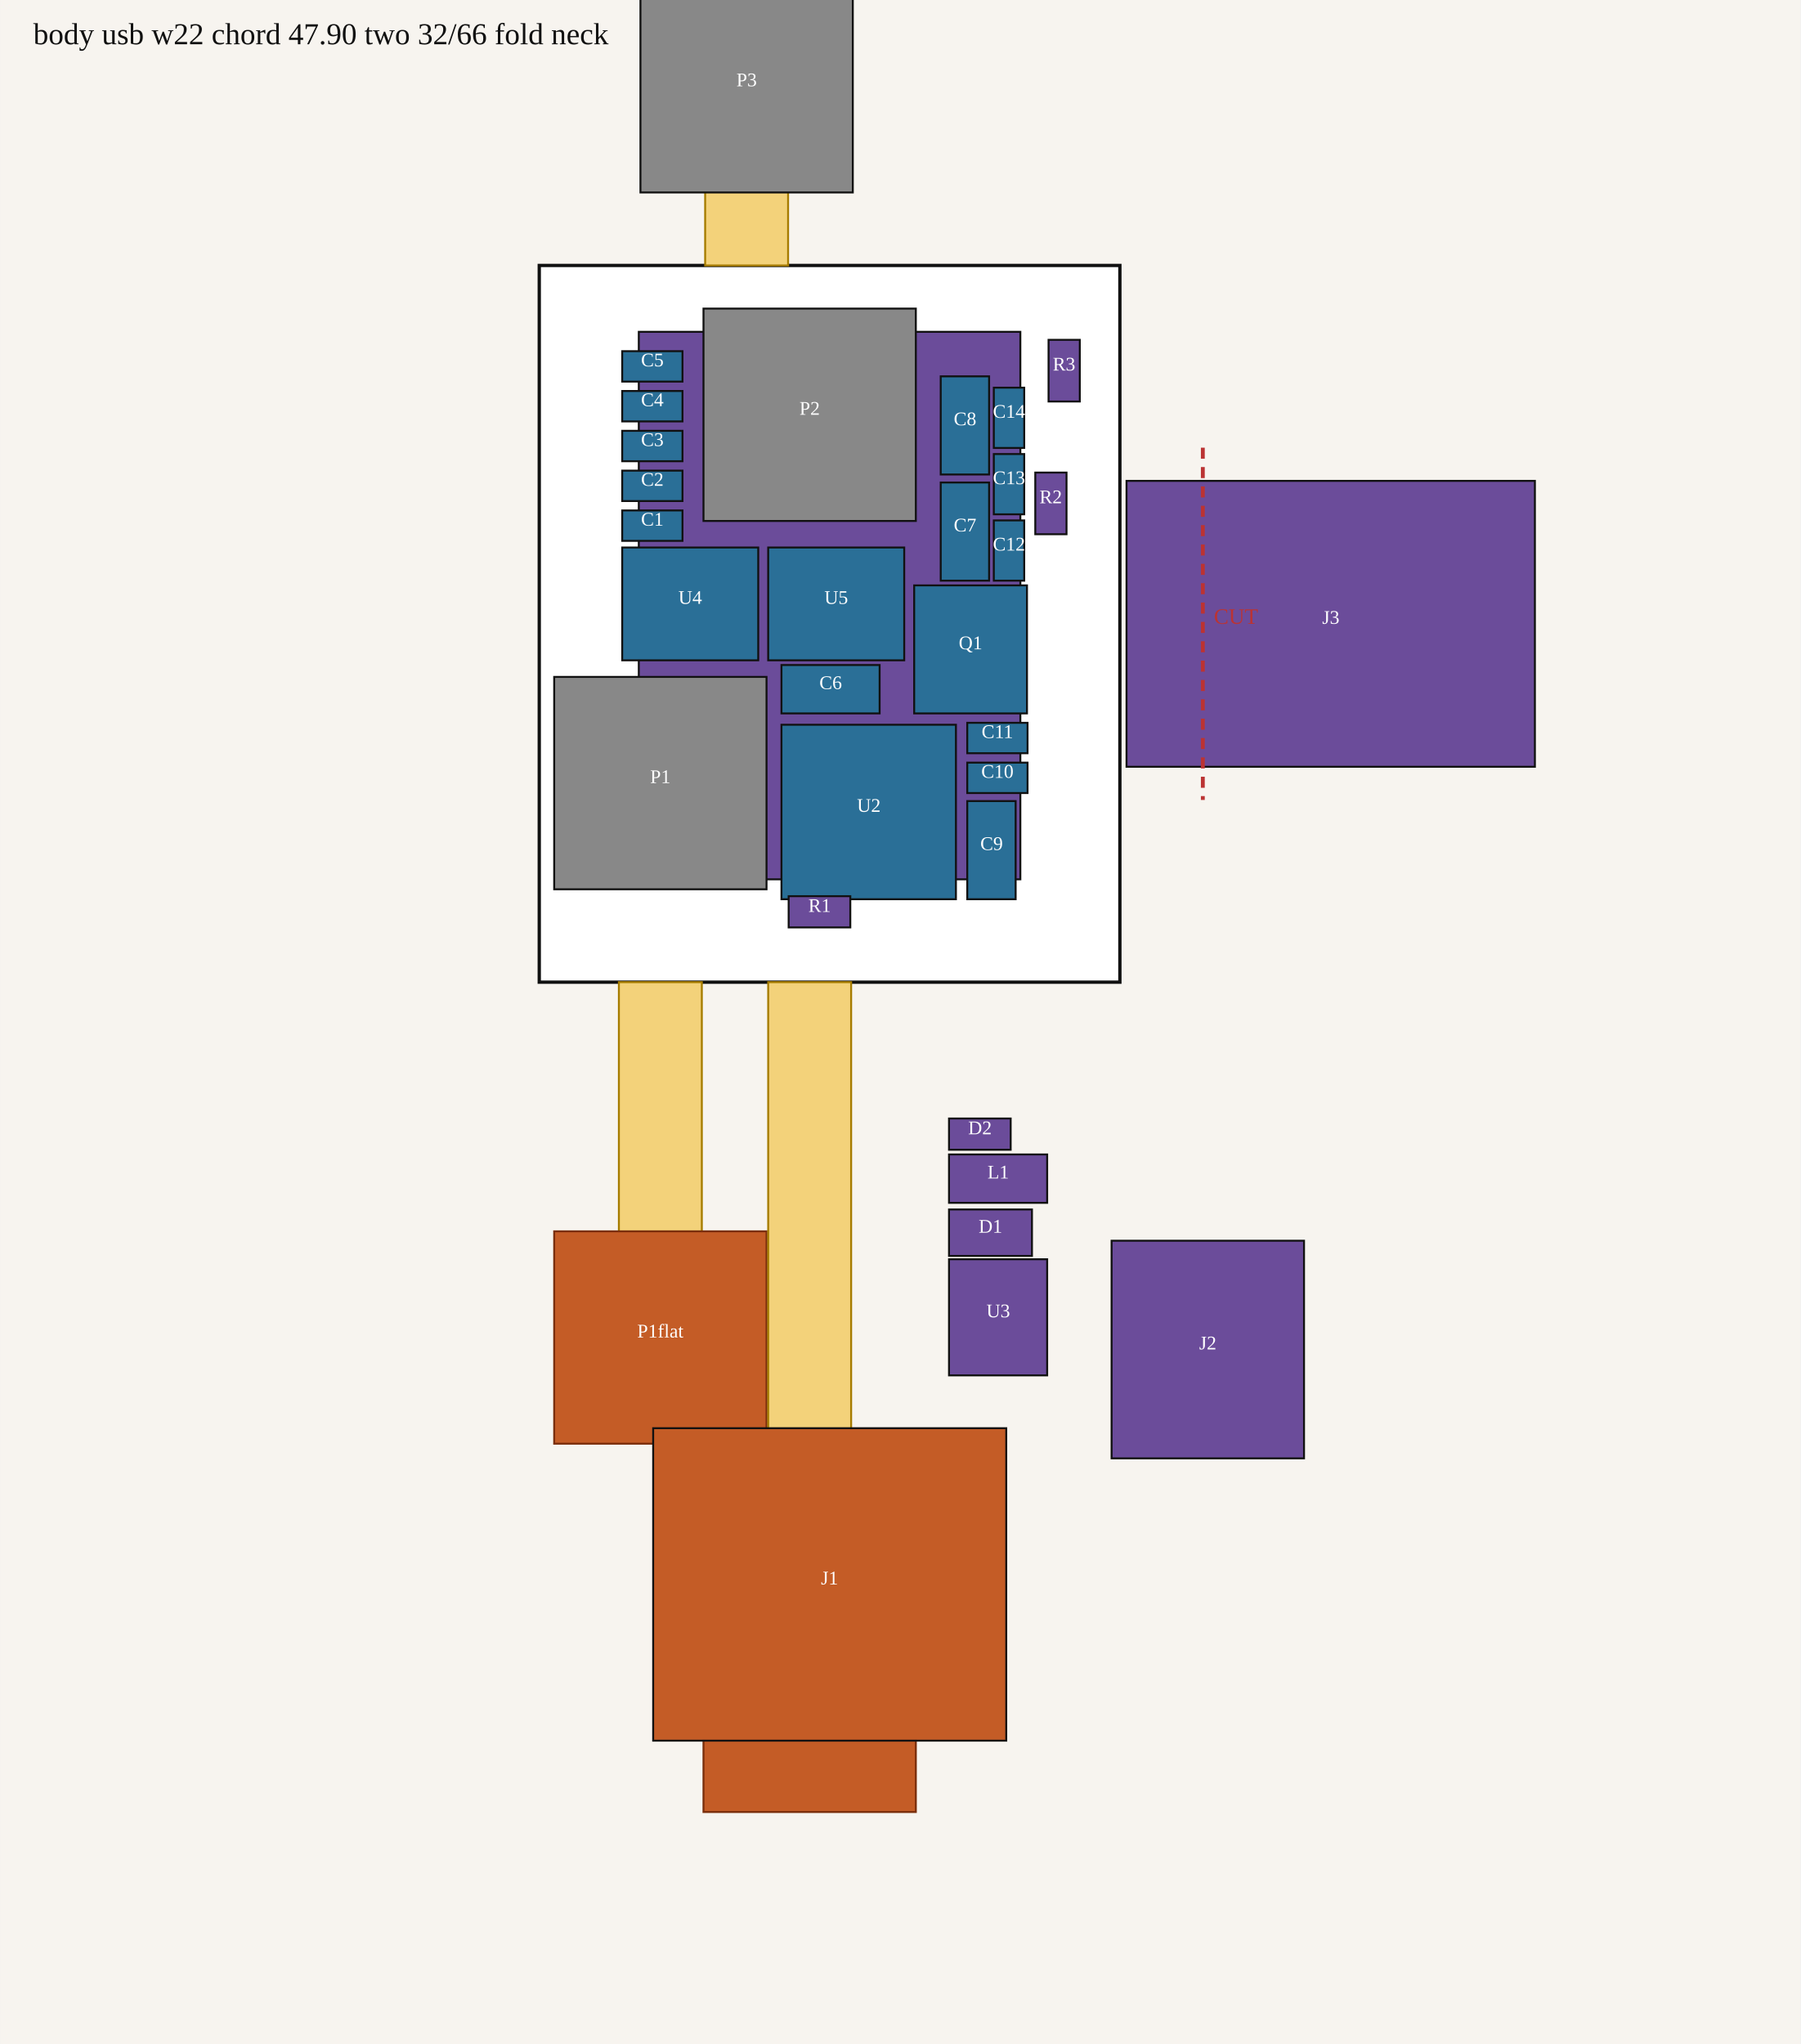
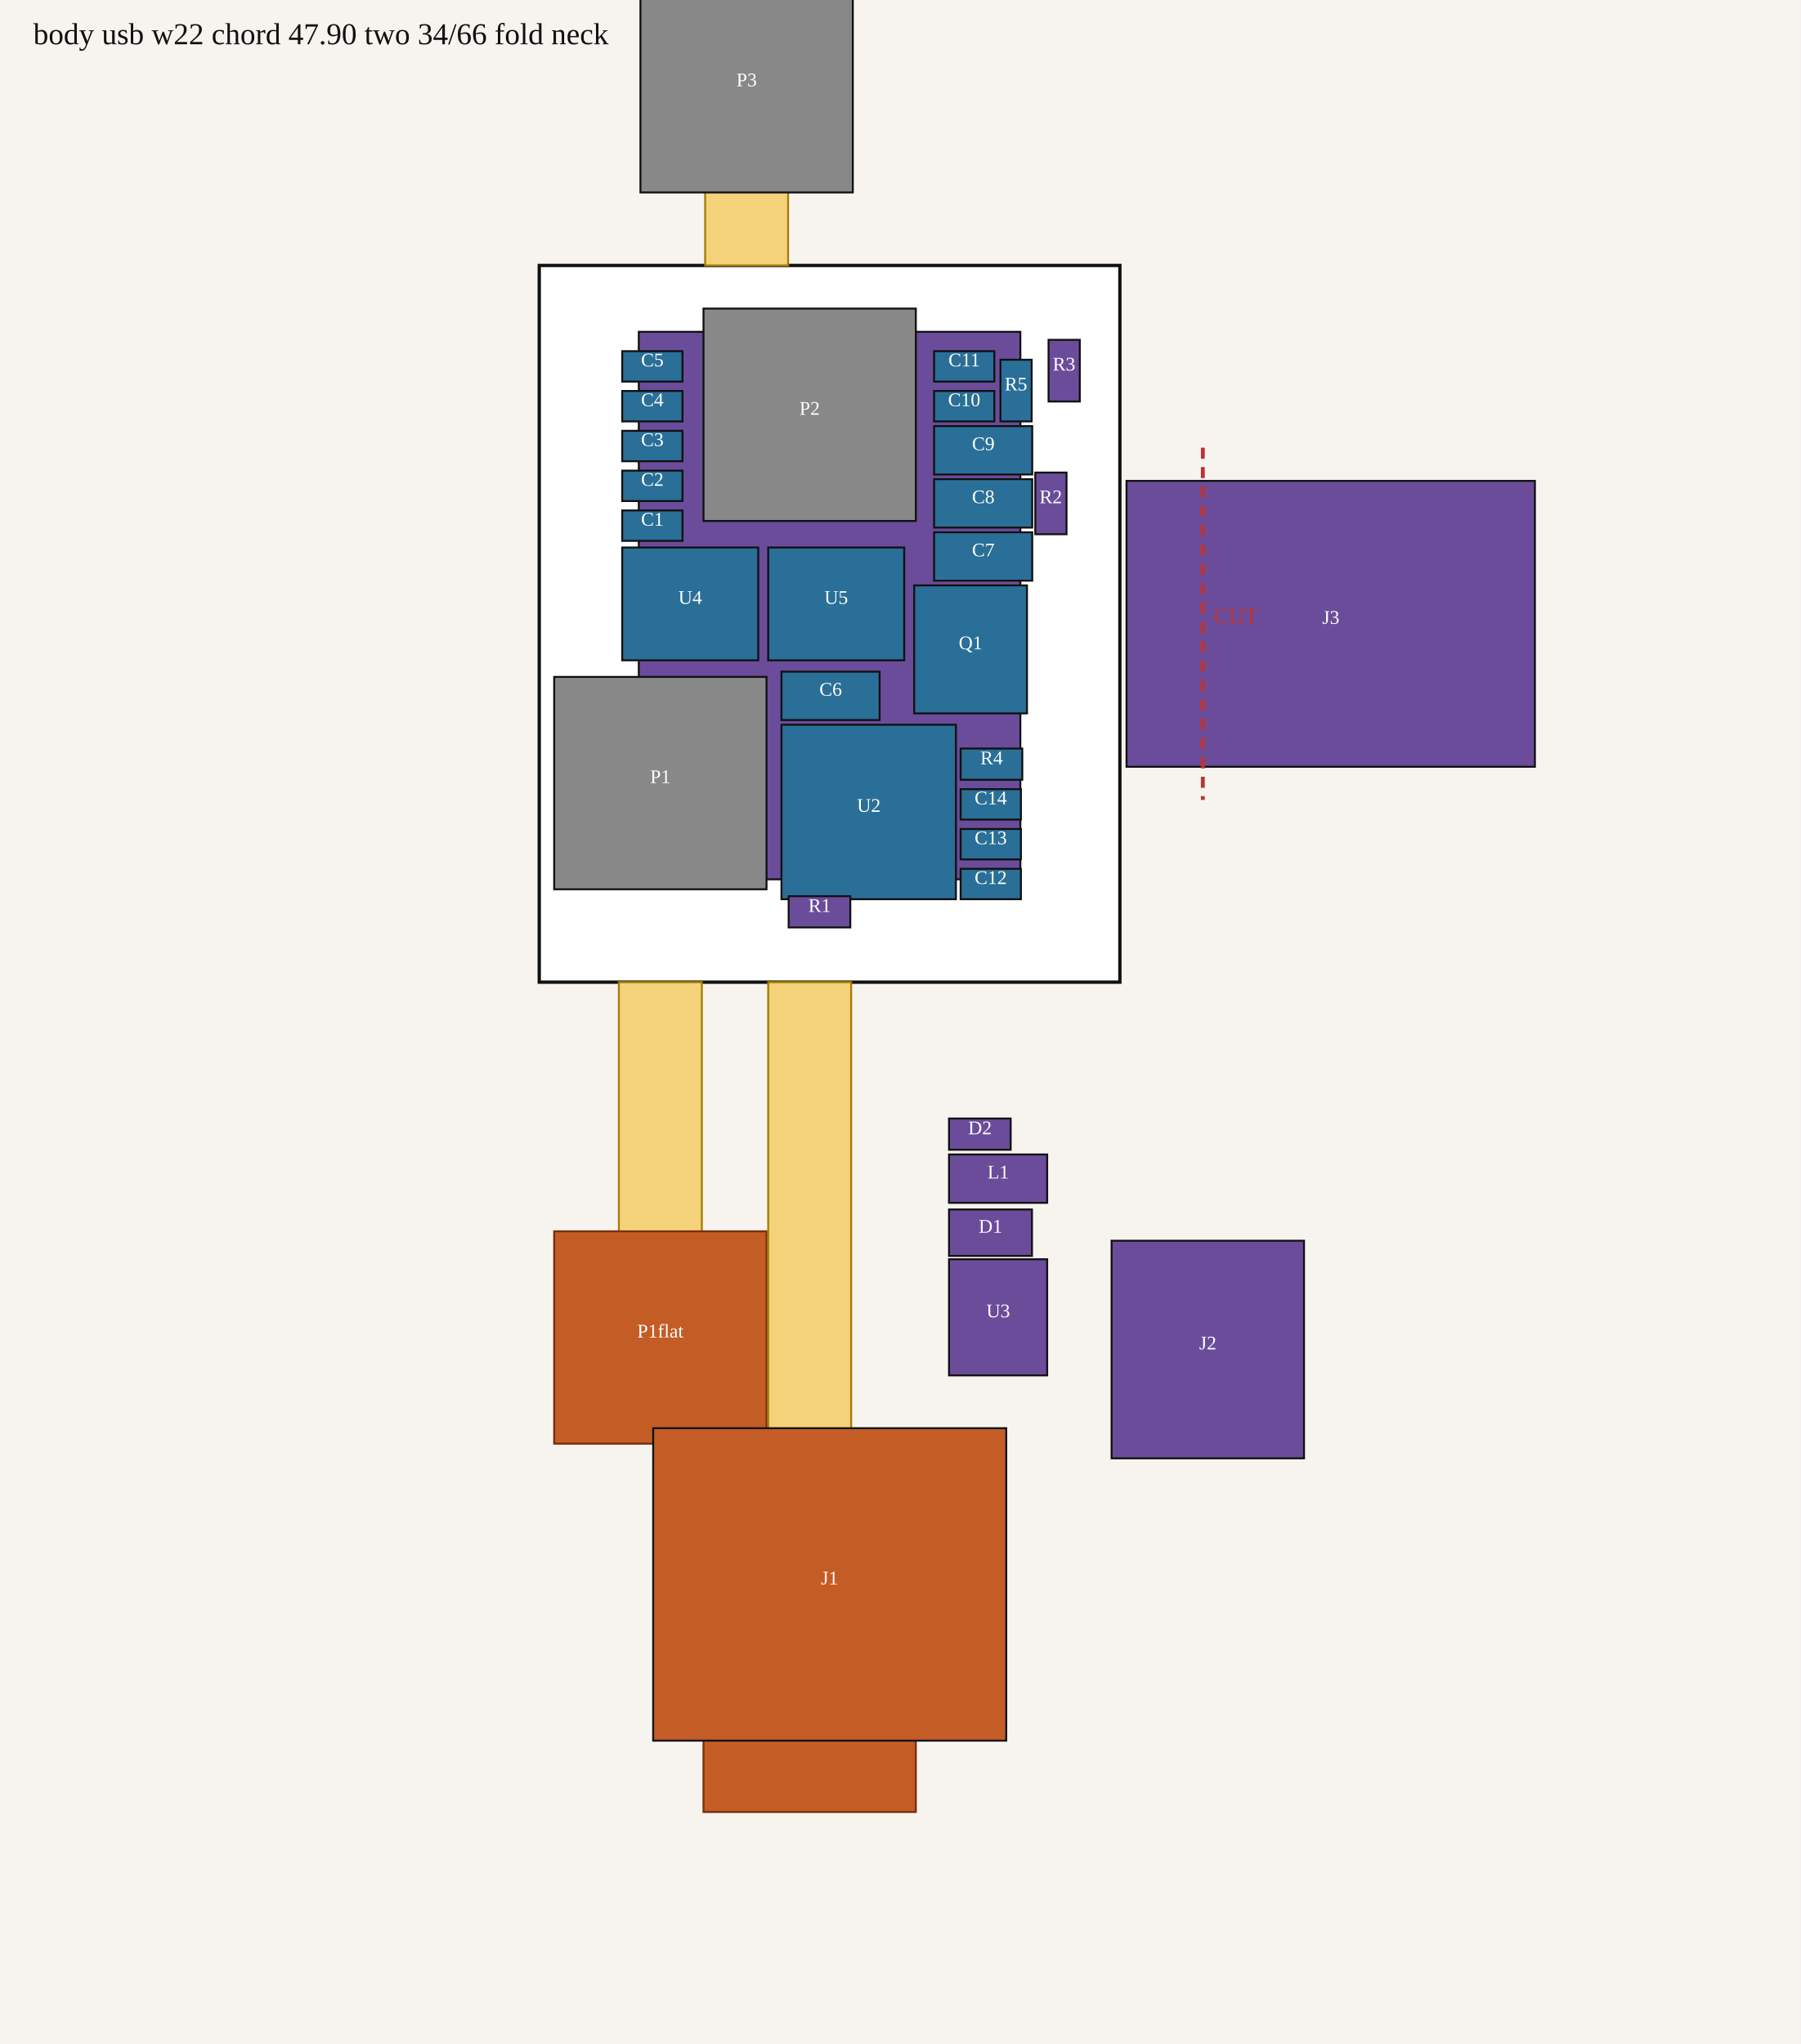
<svg xmlns="http://www.w3.org/2000/svg" width="651" height="739" viewBox="0 0 651.1 739.2">
  <rect width="100%" height="100%" fill="#f7f4ef" />
  <rect x="195.0" y="96.0" width="210.0" height="259.2" fill="#fff" stroke="#111" stroke-width="1.2" />
  <rect x="223.8" y="355.2" width="30.0" height="128.5" fill="#f3d27a" stroke="#a67c00" stroke-width="0.7" />
  <rect x="200.4" y="445.3" width="76.8" height="76.8" fill="#c45c26" stroke="#7a2e0b" stroke-width="0.7" />
  <text x="238.8" y="483.7" font-size="7" text-anchor="middle" fill="#fff">P1flat</text>
  <rect x="277.8" y="355.2" width="30.0" height="261.7" fill="#f3d27a" stroke="#a67c00" stroke-width="0.7" />
  <rect x="254.4" y="578.5" width="76.8" height="76.8" fill="#c45c26" stroke="#7a2e0b" stroke-width="0.7" />
  <text x="292.8" y="616.9" font-size="7" text-anchor="middle" fill="#fff">P2flat</text>
  <rect x="255.0" y="31.2" width="30.0" height="64.8" fill="#f3d27a" stroke="#a67c00" stroke-width="0.7" />
  <rect x="231.0" y="120.0" width="138.0" height="198.0" fill="#6b4c9a" stroke="#111" stroke-width="0.7" />
  <text x="300.0" y="219.0" font-size="7" text-anchor="middle" fill="#fff">U1</text>
  <rect x="236.2" y="516.5" width="127.7" height="113.0" fill="#c45c26" stroke="#111" stroke-width="0.7" />
  <text x="300.0" y="573.0" font-size="7" text-anchor="middle" fill="#fff">J1</text>
  <rect x="200.4" y="244.8" width="76.8" height="76.8" fill="#888" stroke="#111" stroke-width="0.7" />
  <text x="238.8" y="283.2" font-size="7" text-anchor="middle" fill="#fff">P1</text>
  <rect x="254.4" y="111.6" width="76.8" height="76.8" fill="#888" stroke="#111" stroke-width="0.7" />
  <text x="292.8" y="150.0" font-size="7" text-anchor="middle" fill="#fff">P2</text>
  <rect x="231.6" y="-7.2" width="76.8" height="76.8" fill="#888" stroke="#111" stroke-width="0.7" />
  <text x="270.0" y="31.2" font-size="7" text-anchor="middle" fill="#fff">P3</text>
  <rect x="282.6" y="262.1" width="63.1" height="63.1" fill="#2a6f97" stroke="#111" stroke-width="0.7" />
  <text x="314.2" y="293.6" font-size="7" text-anchor="middle" fill="#fff">U2</text>
  <rect x="343.2" y="455.4" width="35.5" height="42.0" fill="#6b4c9a" stroke="#111" stroke-width="0.7" />
  <text x="361.0" y="476.4" font-size="7" text-anchor="middle" fill="#fff">U3</text>
  <rect x="225.0" y="198.0" width="49.2" height="40.8" fill="#2a6f97" stroke="#111" stroke-width="0.7" />
  <text x="249.6" y="218.4" font-size="7" text-anchor="middle" fill="#fff">U4</text>
  <rect x="277.8" y="198.0" width="49.2" height="40.8" fill="#2a6f97" stroke="#111" stroke-width="0.7" />
  <text x="302.4" y="218.4" font-size="7" text-anchor="middle" fill="#fff">U5</text>
  <rect x="402.0" y="448.7" width="69.6" height="78.7" fill="#6b4c9a" stroke="#111" stroke-width="0.7" />
  <text x="436.8" y="488.0" font-size="7" text-anchor="middle" fill="#fff">J2</text>
  <rect x="407.4" y="173.9" width="147.7" height="103.4" fill="#6b4c9a" stroke="#111" stroke-width="0.7" />
  <text x="481.3" y="225.6" font-size="7" text-anchor="middle" fill="#fff">J3</text>
  <rect x="343.2" y="437.4" width="30.0" height="16.8" fill="#6b4c9a" stroke="#111" stroke-width="0.7" />
  <text x="358.2" y="445.8" font-size="7" text-anchor="middle" fill="#fff">D1</text>
  <rect x="343.2" y="417.5" width="35.5" height="17.5" fill="#6b4c9a" stroke="#111" stroke-width="0.7" />
  <text x="361.0" y="426.2" font-size="7" text-anchor="middle" fill="#fff">L1</text>
  <rect x="343.2" y="404.5" width="22.3" height="11.3" fill="#6b4c9a" stroke="#111" stroke-width="0.7" />
  <text x="354.4" y="410.2" font-size="7" text-anchor="middle" fill="#fff">D2</text>
  <rect x="330.6" y="211.7" width="40.8" height="46.3" fill="#2a6f97" stroke="#111" stroke-width="0.7" />
  <text x="351.0" y="234.8" font-size="7" text-anchor="middle" fill="#fff">Q1</text>
  <rect x="285.2" y="324.1" width="22.3" height="11.3" fill="#6b4c9a" stroke="#111" stroke-width="0.7" />
  <text x="296.4" y="329.8" font-size="7" text-anchor="middle" fill="#fff">R1</text>
  <rect x="374.4" y="170.9" width="11.3" height="22.3" fill="#6b4c9a" stroke="#111" stroke-width="0.7" />
  <text x="380.0" y="182.0" font-size="7" text-anchor="middle" fill="#fff">R2</text>
  <rect x="379.2" y="122.9" width="11.3" height="22.3" fill="#6b4c9a" stroke="#111" stroke-width="0.7" />
  <text x="384.8" y="134.0" font-size="7" text-anchor="middle" fill="#fff">R3</text>
  <rect x="225.0" y="184.6" width="21.8" height="11.0" fill="#2a6f97" stroke="#111" stroke-width="0.7" />
  <text x="235.9" y="190.1" font-size="7" text-anchor="middle" fill="#fff">C1</text>
  <rect x="225.0" y="170.2" width="21.8" height="11.0" fill="#2a6f97" stroke="#111" stroke-width="0.7" />
  <text x="235.9" y="175.7" font-size="7" text-anchor="middle" fill="#fff">C2</text>
  <rect x="225.0" y="155.8" width="21.8" height="11.0" fill="#2a6f97" stroke="#111" stroke-width="0.7" />
  <text x="235.9" y="161.3" font-size="7" text-anchor="middle" fill="#fff">C3</text>
  <rect x="225.0" y="141.4" width="21.8" height="11.0" fill="#2a6f97" stroke="#111" stroke-width="0.7" />
  <text x="235.9" y="146.9" font-size="7" text-anchor="middle" fill="#fff">C4</text>
  <rect x="225.0" y="127.0" width="21.8" height="11.0" fill="#2a6f97" stroke="#111" stroke-width="0.7" />
  <text x="235.9" y="132.5" font-size="7" text-anchor="middle" fill="#fff">C5</text>
-   <rect x="282.6" y="240.5" width="35.5" height="17.5" fill="#2a6f97" stroke="#111" stroke-width="0.7" />
-   <text x="300.4" y="249.2" font-size="7" text-anchor="middle" fill="#fff">C6</text>
-   <rect x="340.2" y="174.5" width="17.5" height="35.5" fill="#2a6f97" stroke="#111" stroke-width="0.7" />
-   <text x="349.0" y="192.2" font-size="7" text-anchor="middle" fill="#fff">C7</text>
-   <rect x="340.2" y="136.1" width="17.5" height="35.5" fill="#2a6f97" stroke="#111" stroke-width="0.7" />
-   <text x="349.0" y="153.8" font-size="7" text-anchor="middle" fill="#fff">C8</text>
-   <rect x="349.8" y="289.7" width="17.5" height="35.5" fill="#2a6f97" stroke="#111" stroke-width="0.7" />
-   <text x="358.6" y="307.4" font-size="7" text-anchor="middle" fill="#fff">C9</text>
-   <rect x="349.8" y="275.8" width="21.8" height="11.0" fill="#2a6f97" stroke="#111" stroke-width="0.7" />
-   <text x="360.7" y="281.3" font-size="7" text-anchor="middle" fill="#fff">C10</text>
-   <rect x="349.8" y="261.4" width="21.8" height="11.0" fill="#2a6f97" stroke="#111" stroke-width="0.7" />
-   <text x="360.7" y="266.9" font-size="7" text-anchor="middle" fill="#fff">C11</text>
-   <rect x="359.4" y="188.2" width="11.0" height="21.8" fill="#2a6f97" stroke="#111" stroke-width="0.7" />
-   <text x="364.9" y="199.1" font-size="7" text-anchor="middle" fill="#fff">C12</text>
-   <rect x="359.4" y="164.2" width="11.0" height="21.8" fill="#2a6f97" stroke="#111" stroke-width="0.7" />
-   <text x="364.9" y="175.1" font-size="7" text-anchor="middle" fill="#fff">C13</text>
-   <rect x="359.4" y="140.2" width="11.0" height="21.8" fill="#2a6f97" stroke="#111" stroke-width="0.7" />
-   <text x="364.9" y="151.1" font-size="7" text-anchor="middle" fill="#fff">C14</text>
+   <rect x="282.6" y="242.9" width="35.5" height="17.5" fill="#2a6f97" stroke="#111" stroke-width="0.7" />
+   <text x="300.4" y="251.6" font-size="7" text-anchor="middle" fill="#fff">C6</text>
+   <rect x="337.8" y="192.5" width="35.5" height="17.5" fill="#2a6f97" stroke="#111" stroke-width="0.7" />
+   <text x="355.6" y="201.2" font-size="7" text-anchor="middle" fill="#fff">C7</text>
+   <rect x="337.8" y="173.3" width="35.5" height="17.5" fill="#2a6f97" stroke="#111" stroke-width="0.7" />
+   <text x="355.6" y="182.0" font-size="7" text-anchor="middle" fill="#fff">C8</text>
+   <rect x="337.8" y="154.1" width="35.5" height="17.5" fill="#2a6f97" stroke="#111" stroke-width="0.7" />
+   <text x="355.6" y="162.8" font-size="7" text-anchor="middle" fill="#fff">C9</text>
+   <rect x="337.8" y="141.4" width="21.8" height="11.0" fill="#2a6f97" stroke="#111" stroke-width="0.7" />
+   <text x="348.7" y="146.9" font-size="7" text-anchor="middle" fill="#fff">C10</text>
+   <rect x="337.8" y="127.0" width="21.8" height="11.0" fill="#2a6f97" stroke="#111" stroke-width="0.7" />
+   <text x="348.7" y="132.5" font-size="7" text-anchor="middle" fill="#fff">C11</text>
+   <rect x="347.4" y="314.2" width="21.8" height="11.0" fill="#2a6f97" stroke="#111" stroke-width="0.7" />
+   <text x="358.3" y="319.7" font-size="7" text-anchor="middle" fill="#fff">C12</text>
+   <rect x="347.4" y="299.8" width="21.8" height="11.0" fill="#2a6f97" stroke="#111" stroke-width="0.7" />
+   <text x="358.3" y="305.3" font-size="7" text-anchor="middle" fill="#fff">C13</text>
+   <rect x="347.4" y="285.4" width="21.8" height="11.0" fill="#2a6f97" stroke="#111" stroke-width="0.7" />
+   <text x="358.3" y="290.9" font-size="7" text-anchor="middle" fill="#fff">C14</text>
+   <rect x="347.4" y="270.7" width="22.3" height="11.3" fill="#2a6f97" stroke="#111" stroke-width="0.7" />
+   <text x="358.6" y="276.4" font-size="7" text-anchor="middle" fill="#fff">R4</text>
+   <rect x="361.8" y="130.1" width="11.3" height="22.3" fill="#2a6f97" stroke="#111" stroke-width="0.7" />
+   <text x="367.4" y="141.2" font-size="7" text-anchor="middle" fill="#fff">R5</text>
  <line x1="435.0" y1="161.9" x2="435.0" y2="289.3" stroke="#b33" stroke-width="1.4" stroke-dasharray="4 3" />
  <text x="439.0" y="225.6" font-size="8" fill="#b33">CUT</text>
-   <text x="12" y="16" font-size="11" fill="#111">body usb w22 chord 47.90 two 32/66 fold neck</text>
+   <text x="12" y="16" font-size="11" fill="#111">body usb w22 chord 47.90 two 34/66 fold neck</text>
</svg>
